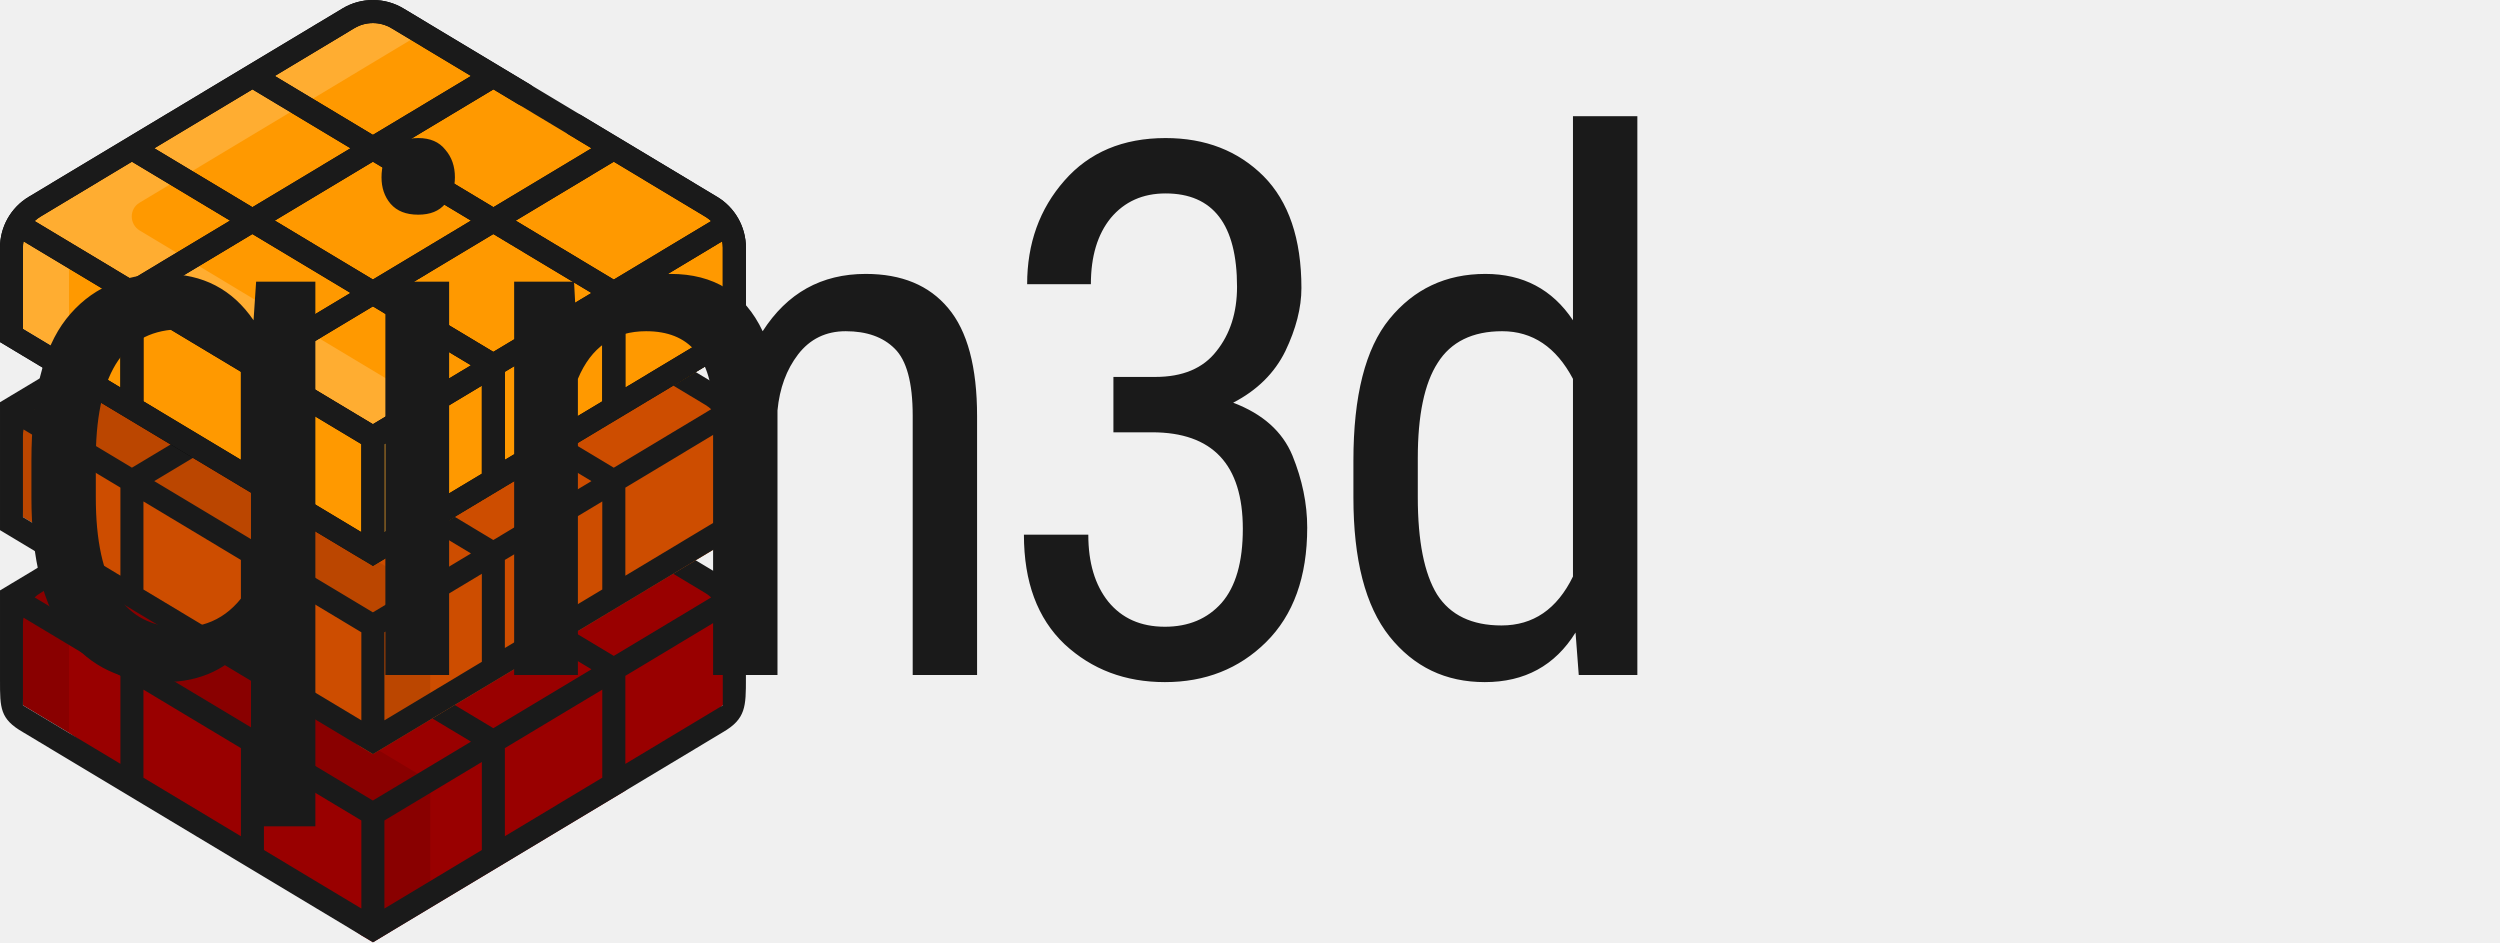
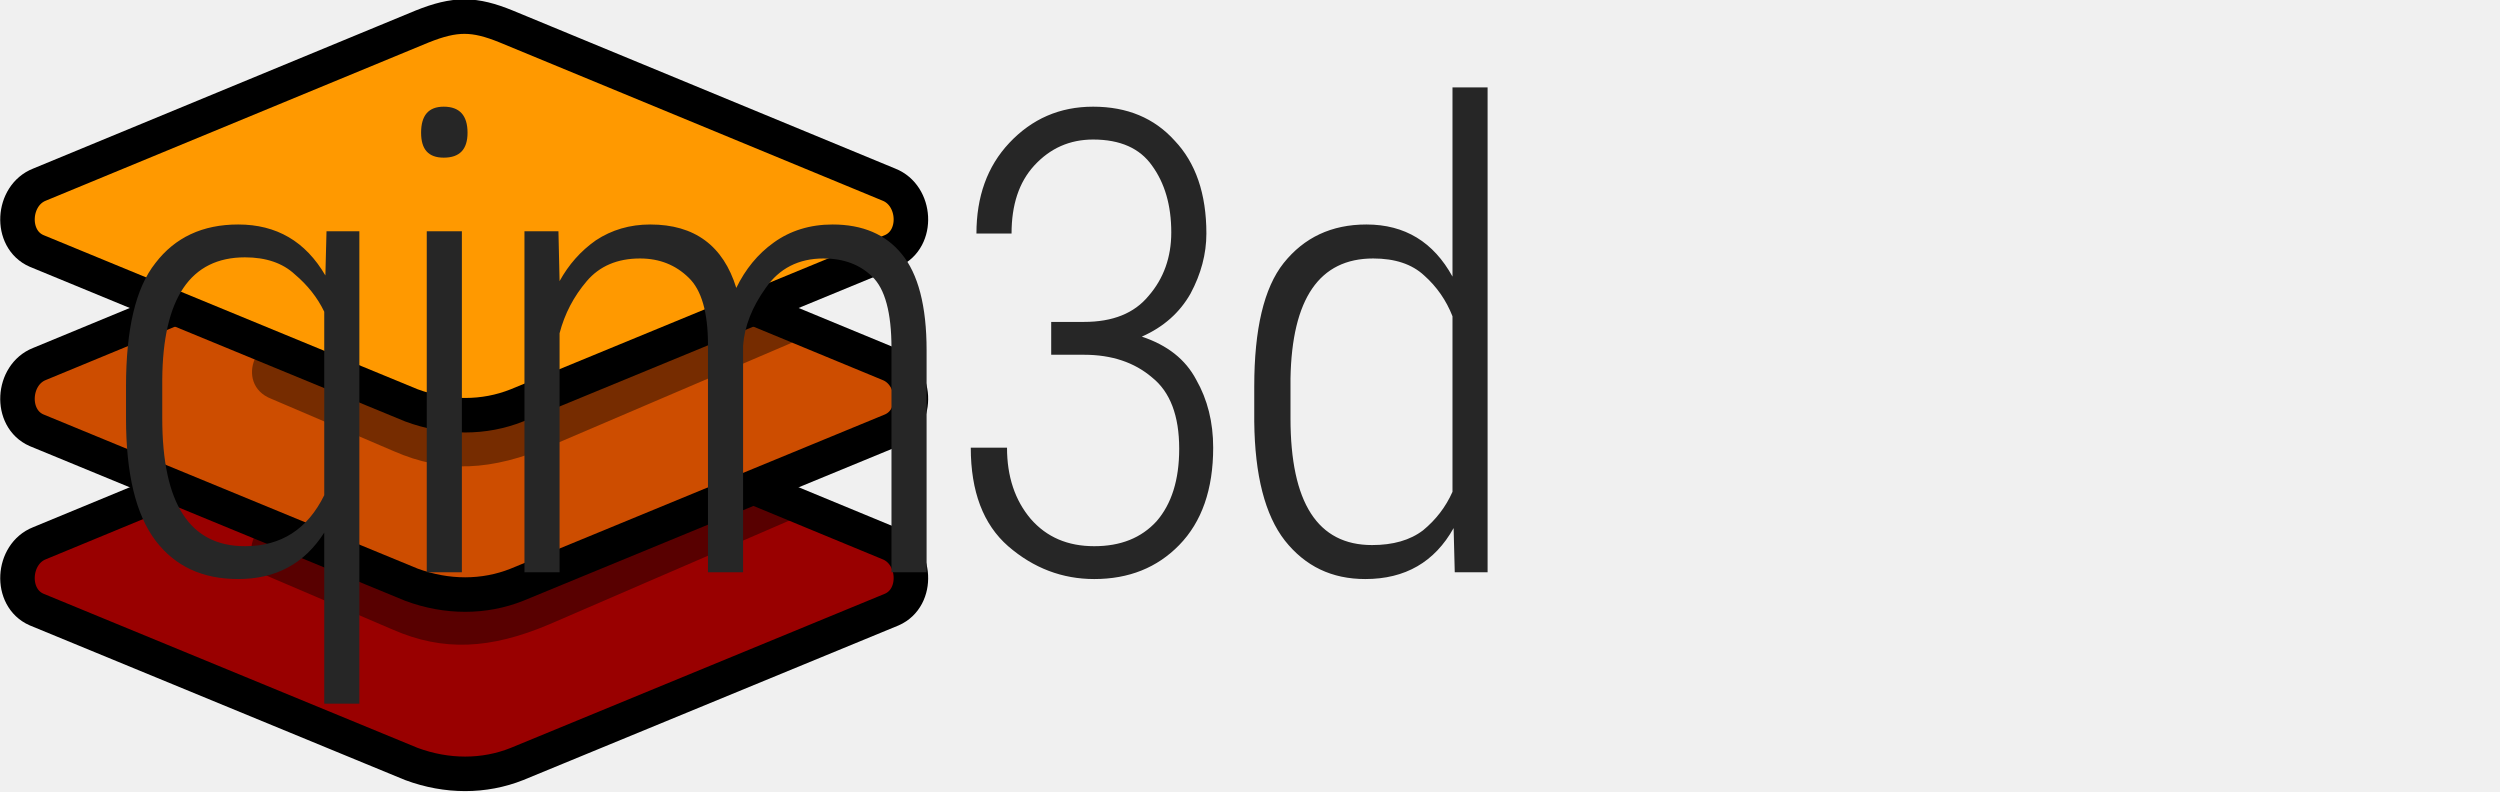
- <svg xmlns="http://www.w3.org/2000/svg" width="60.67mm" height="22.87mm" viewBox="0 0 60.67 22.87" version="1.1" id="svg1">
+ <svg xmlns="http://www.w3.org/2000/svg" width="34.484mm" height="10.912mm" viewBox="0 0 34.484 10.912" version="1.1" id="svg1">
  <defs id="defs1" />
-   <g id="layer1" transform="translate(-66.40151,-111.673)">
-     <g id="g1" transform="matrix(0.9453602,0,0,0.9453602,4.01449,6.197511)">
-       <path id="path142" style="fill:#990000;fill-opacity:1;stroke-width:0.039" d="m 66.439,126.978 c -0.101,0.18 -0.157,0.385 -0.157,0.598 l 0.301,2.101 1.181,0.709 7.505,5.196 0.291,0.175 v -3.303 c -0.272,-0.163 -5.914,-3.551 -6.185,-3.713 z" />
-       <path d="m 84.244,126.527 -2.499,-1.5 -3.092,-1.857 -2.463,-1.478 c -0.388,-0.233 -0.872,-0.233 -1.26,0 l -2.463,1.478 c -0.011,0.005 -5.581,3.351 -5.591,3.357 -0.185,0.111 -0.335,0.268 -0.437,0.451 l 2.936,1.763 c 0.271,0.163 5.913,3.55 6.185,3.713 0.272,-0.163 5.914,-3.551 6.185,-3.713 l 2.936,-1.763 c -0.102,-0.183 -0.252,-0.339 -0.437,-0.451 z m 0,0" fill="#ffd500" id="path143" style="fill:#990000;fill-opacity:1;stroke-width:0.039" />
-       <path id="path144" style="fill:#990000;fill-opacity:1;stroke-width:0.039" d="m 84.681,126.978 -2.936,1.762 c -0.271,0.163 -5.912,3.55 -6.184,3.713 v 3.31 l 6.486,-3.895 2.502,-2.192 0.289,0.156 v -2.257 c -1.64e-4,-0.213 -0.056,-0.418 -0.157,-0.598 z" />
-       <path id="path145" style="fill:#000000;fill-opacity:0.106;stroke-width:0.039" d="m 75.56,121.517 c -0.218,0 -0.436,0.058 -0.63,0.175 l -2.462,1.478 c -0.011,0.005 -5.581,3.351 -5.591,3.357 -0.186,0.111 -0.335,0.267 -0.437,0.45 l 2.936,1.763 c 0.271,0.163 5.914,3.55 6.185,3.713 0.082,-0.05 0.658,-0.395 1.427,-0.856 -1.757,-1.055 -4.717,-2.832 -4.912,-2.949 l -5.29e-4,5.1e-4 -2.496,-1.499 c -0.267,-0.16 -0.274,-0.55 -0.007,-0.712 0.002,-7.9e-4 0.004,-0.002 0.005,-0.004 0.011,-0.005 5.581,-3.351 5.591,-3.357 l 1.666,-1 -0.644,-0.387 c -0.194,-0.116 -0.412,-0.175 -0.63,-0.175 z m -9.121,5.462 c -0.101,0.18 -0.157,0.385 -0.157,0.598 l 0.301,2.101 1.181,0.709 v -2.613 z m 10.599,4.589 c -0.795,0.477 -1.393,0.836 -1.477,0.887 v 3.309 l 1.477,-0.887 z" />
-       <path id="path256" style="fill:#1a1a1a;fill-opacity:1;stroke-width:0.039" d="m 75.566,121.233 c -0.27,1e-5 -0.541,0.072 -0.782,0.217 -0.244,0.147 -8.791,5.278 -8.791,5.278 v 2.305 c 0,0.721 -1.8e-5,0.994 0.591,1.335 l 2.502,1.502 0.591,0.355 2.502,1.502 0.591,0.355 2.501,1.502 0.296,0.177 0.295,-0.177 2.501,-1.502 0.592,-0.355 2.501,-1.502 0.592,-0.355 2.501,-1.502 c 0.592,-0.342 0.592,-0.662 0.592,-1.384 v -2.255 c -0.576,-0.346 -3.836,-2.303 -4.238,-2.544 -0.14,-0.084 -0.322,-0.039 -0.406,0.101 -0.084,0.14 -0.038,0.322 0.102,0.406 l 0.579,0.348 -2.518,1.512 c -1.55,-0.931 -0.94,-0.564 -2.519,-1.512 1.728,-1.038 1.19,-0.715 2.518,-1.512 l 0.642,0.385 c 0.14,0.084 0.321,0.039 0.406,-0.101 0.084,-0.14 0.038,-0.322 -0.102,-0.406 -1.719,-1.032 0.676,0.405 -3.255,-1.955 -0.241,-0.145 -0.512,-0.217 -0.782,-0.217 z m 0,0.592 c 0.165,0 0.33,0.044 0.477,0.132 l 2.041,1.226 c -1.18,0.708 -0.238,0.143 -2.518,1.512 l -2.519,-1.512 2.041,-1.226 c 0.147,-0.088 0.313,-0.132 0.478,-0.132 z m -3.093,1.702 2.518,1.512 c -0.345,0.207 -2.175,1.306 -2.518,1.512 -0.362,-0.217 -2.301,-1.381 -2.519,-1.512 z m -3.093,1.857 2.518,1.512 c -2.1,1.261 -1.739,1.044 -2.518,1.512 l -2.499,-1.501 c 0.047,-0.043 0.097,-0.081 0.152,-0.114 0.011,-0.007 1.807,-1.085 2.347,-1.41 z m 6.185,0 c 1.074,0.645 1.236,0.742 2.518,1.512 -0.347,0.209 -2.171,1.304 -2.518,1.512 l -2.519,-1.512 c 0.345,-0.207 2.176,-1.306 2.519,-1.512 z m 6.184,0 2.347,1.41 c 0.055,0.033 0.106,0.071 0.153,0.114 l -2.5,1.501 c -0.771,-0.463 -0.398,-0.239 -2.518,-1.512 z m -9.277,1.857 2.518,1.512 -2.518,1.512 c -0.243,-0.146 -2.263,-1.359 -2.519,-1.512 z m 6.185,0 2.518,1.512 -2.518,1.512 c -0.324,-0.194 -2.169,-1.302 -2.519,-1.512 0.354,-0.212 2.193,-1.317 2.519,-1.512 z m -12.061,0.186 2.488,1.493 v 2.26 l -2.502,-1.502 v -2.09 c 0,-0.054 0.005,-0.109 0.015,-0.162 z m 17.936,0 c 0.009,0.053 0.015,0.108 0.015,0.162 v 2.09 l -2.501,1.502 v -2.26 z m -8.967,1.671 c 0.324,0.195 2.168,1.302 2.518,1.512 l -2.518,1.512 -2.519,-1.512 z m -5.89,0.177 c 1.934,1.161 1.669,1.001 2.502,1.502 v 2.261 l -2.502,-1.502 z m 11.779,0 v 2.26 l -2.501,1.502 v -2.261 z m -8.686,1.857 c 0.256,0.154 2.26,1.357 2.501,1.502 v 2.26 l -2.501,-1.502 z m 5.594,0 v 2.26 l -2.501,1.502 v -2.26 c 0.259,-0.155 2.103,-1.263 2.501,-1.502 z" />
-       <path id="path257" style="fill:#cd4d00;fill-opacity:1;stroke-width:0.039" d="m 66.439,122.148 c -0.101,0.18 -0.157,0.385 -0.157,0.598 l 0.301,2.101 1.181,0.709 7.505,5.196 0.291,0.175 v -3.303 c -0.272,-0.163 -5.914,-3.551 -6.185,-3.713 z" />
-       <path d="m 84.244,121.697 -2.499,-1.5 -3.092,-1.857 -2.463,-1.478 c -0.388,-0.233 -0.872,-0.233 -1.26,0 l -2.463,1.478 c -0.011,0.005 -5.581,3.351 -5.591,3.357 -0.185,0.111 -0.335,0.268 -0.437,0.451 l 2.936,1.763 c 0.271,0.163 5.913,3.55 6.185,3.713 0.272,-0.163 5.914,-3.551 6.185,-3.713 l 2.936,-1.763 c -0.102,-0.183 -0.252,-0.339 -0.437,-0.451 z m 0,0" fill="#ffd500" id="path258" style="fill:#cd4d00;fill-opacity:1;stroke-width:0.039" />
-       <path id="path259" style="fill:#cd4d00;fill-opacity:1;stroke-width:0.039" d="m 84.681,122.148 -2.936,1.762 c -0.271,0.163 -5.912,3.55 -6.184,3.713 v 3.31 l 6.486,-3.895 2.791,-1.676 v -0.36 -2.257 c -1.64e-4,-0.213 -0.056,-0.418 -0.157,-0.598 z" />
-       <path id="path260" style="fill:#000000;fill-opacity:0.091;stroke-width:0.039" d="m 75.56,116.687 c -0.218,0 -0.436,0.058 -0.63,0.175 l -2.462,1.478 c -0.011,0.005 -5.581,3.351 -5.591,3.357 -0.186,0.111 -0.335,0.268 -0.437,0.451 l 1.325,0.796 1.611,0.967 c 0.271,0.163 5.914,3.55 6.185,3.713 0.082,-0.05 0.658,-0.395 1.427,-0.857 -1.757,-1.055 -4.717,-2.832 -4.912,-2.949 h -5.29e-4 l -2.496,-1.499 c -0.267,-0.16 -0.274,-0.55 -0.007,-0.711 0.002,-7.8e-4 0.004,-0.002 0.005,-0.004 0.011,-0.005 5.581,-3.351 5.591,-3.357 l 1.666,-1 -0.644,-0.386 c -0.194,-0.116 -0.412,-0.175 -0.63,-0.175 z m 0,10.937 v 3.31 l 1.477,-0.887 v -3.31 c -0.795,0.477 -1.393,0.836 -1.477,0.887 z m -7.796,-4.68 -1.326,-0.795 c -0.101,0.18 -0.157,0.385 -0.157,0.598 l 0.301,2.101 1.181,0.709 z" />
-       <path id="path263" style="fill:#1a1a1a;fill-opacity:1;stroke-width:0.039" d="m 75.566,116.402 c -0.27,10e-6 -0.541,0.072 -0.782,0.217 -0.244,0.147 -8.791,5.278 -8.791,5.278 v 3.284 l 0.591,0.355 2.502,1.502 0.591,0.355 2.502,1.502 0.591,0.355 2.501,1.502 0.296,0.177 0.295,-0.177 2.501,-1.502 0.592,-0.355 2.501,-1.502 0.592,-0.355 2.501,-1.502 0.592,-0.355 c 0,-1.212 0,-2.4 0,-3.284 -0.576,-0.346 -3.836,-2.303 -4.238,-2.544 -0.14,-0.084 -0.322,-0.039 -0.406,0.101 -0.084,0.14 -0.038,0.322 0.102,0.406 l 0.579,0.348 -2.518,1.512 c -1.55,-0.931 -0.94,-0.564 -2.519,-1.512 1.728,-1.038 1.19,-0.715 2.518,-1.512 l 0.642,0.385 c 0.14,0.084 0.321,0.039 0.406,-0.101 0.084,-0.14 0.038,-0.322 -0.102,-0.406 -1.719,-1.032 0.676,0.405 -3.255,-1.955 -0.241,-0.145 -0.512,-0.217 -0.782,-0.217 z m 0,0.592 c 0.165,0 0.33,0.044 0.477,0.132 l 2.041,1.226 c -1.18,0.708 -0.238,0.143 -2.518,1.512 l -2.519,-1.512 2.041,-1.226 c 0.147,-0.088 0.313,-0.132 0.478,-0.132 z m -3.093,1.702 2.518,1.512 c -0.345,0.207 -2.175,1.306 -2.518,1.512 -0.362,-0.217 -2.301,-1.381 -2.519,-1.512 z m -3.093,1.857 2.518,1.512 c -2.1,1.261 -1.739,1.044 -2.518,1.512 l -2.499,-1.501 c 0.047,-0.043 0.097,-0.081 0.152,-0.114 0.011,-0.007 1.807,-1.085 2.347,-1.41 z m 6.185,0 c 1.074,0.645 1.236,0.742 2.518,1.512 -0.347,0.209 -2.171,1.304 -2.518,1.512 l -2.519,-1.512 c 0.345,-0.207 2.176,-1.306 2.519,-1.512 z m 6.184,0 2.347,1.41 c 0.055,0.033 0.106,0.071 0.153,0.114 l -2.5,1.501 c -0.771,-0.463 -0.398,-0.239 -2.518,-1.512 z m -9.277,1.857 2.518,1.512 -2.518,1.512 c -0.243,-0.146 -2.263,-1.359 -2.519,-1.512 z m 6.185,0 2.518,1.512 -2.518,1.512 c -0.324,-0.194 -2.169,-1.302 -2.519,-1.512 0.354,-0.212 2.193,-1.317 2.519,-1.512 z m -12.061,0.186 2.488,1.493 v 2.26 l -2.502,-1.502 v -2.09 c 0,-0.054 0.005,-0.109 0.015,-0.162 z m 17.936,0 c 0.009,0.053 0.015,0.108 0.015,0.162 v 2.09 l -2.501,1.502 v -2.26 z m -8.967,1.671 c 0.324,0.195 2.168,1.302 2.518,1.512 l -2.518,1.512 -2.519,-1.512 z m -5.89,0.177 c 1.934,1.161 1.669,1.001 2.502,1.502 v 2.261 l -2.502,-1.502 z m 11.779,0 v 2.26 l -2.501,1.502 v -2.261 z m -8.686,1.857 c 0.256,0.154 2.26,1.357 2.501,1.502 v 2.26 l -2.501,-1.502 z m 5.594,0 v 2.26 l -2.501,1.502 v -2.26 c 0.259,-0.155 2.103,-1.263 2.501,-1.502 z" />
-       <path id="path264" style="fill:#ff9900;fill-opacity:1;stroke-width:0.039" d="m 66.439,117.317 c -0.101,0.18 -0.157,0.385 -0.157,0.598 l 0.301,2.101 1.181,0.709 7.505,5.196 0.291,0.175 v -3.303 c -0.272,-0.163 -5.914,-3.551 -6.185,-3.713 z" />
-       <path d="m 84.244,116.866 -2.499,-1.5 -3.092,-1.857 -2.463,-1.478 c -0.388,-0.233 -0.872,-0.233 -1.26,0 l -2.463,1.478 c -0.011,0.005 -5.581,3.351 -5.591,3.357 -0.185,0.111 -0.335,0.268 -0.437,0.451 l 2.936,1.763 c 0.271,0.163 5.913,3.55 6.185,3.713 0.272,-0.163 5.914,-3.551 6.185,-3.713 l 2.936,-1.763 c -0.102,-0.183 -0.252,-0.339 -0.437,-0.451 z m 0,0" fill="#ffd500" id="path265" style="fill:#ff9900;fill-opacity:1;stroke-width:0.039" />
-       <path id="path266" style="fill:#ff9900;fill-opacity:1;stroke-width:0.039" d="m 84.681,117.317 -2.936,1.762 c -0.271,0.163 -5.912,3.55 -6.184,3.713 v 3.31 l 6.486,-3.895 2.791,-1.676 v -0.36 -2.257 c -1.64e-4,-0.213 -0.056,-0.418 -0.157,-0.598 z" />
-       <path id="path267" style="fill:#ffffff;fill-opacity:0.194;stroke-width:0.039" d="m 66.439,117.317 c -0.101,0.18 -0.157,0.385 -0.157,0.598 l 0.301,2.101 1.181,0.709 v -2.613 z" />
-       <path d="m 72.075,118.988 -2.496,-1.499 c -0.267,-0.16 -0.274,-0.55 -0.007,-0.711 0.002,-7.9e-4 0.004,-0.002 0.005,-0.004 0.011,-0.005 5.581,-3.351 5.591,-3.357 l 1.666,-1 -0.644,-0.386 c -0.388,-0.233 -0.872,-0.233 -1.26,0 l -2.463,1.479 c -0.011,0.005 -5.581,3.351 -5.591,3.357 -0.186,0.111 -0.335,0.268 -0.437,0.451 l 2.936,1.763 c 0.271,0.163 5.913,3.55 6.185,3.714 0.082,-0.05 0.658,-0.395 1.427,-0.857 -1.757,-1.055 -4.717,-2.832 -4.912,-2.949 z m 0,0" fill="#fbc700" id="path268" style="fill:#ffffff;fill-opacity:0.194;stroke-width:0.039" />
-       <path id="path269" style="fill:#ffffff;fill-opacity:0.194;stroke-width:0.039" d="m 77.038,121.906 c -0.795,0.477 -1.393,0.836 -1.477,0.887 v 3.31 l 1.477,-0.887 z" />
-       <path id="path270" style="stroke-width:0.039" d="m 75.566,111.572 c -0.27,10e-6 -0.541,0.072 -0.782,0.217 -0.244,0.147 -8.054,4.836 -8.054,4.836 -0.458,0.275 -0.737,0.77 -0.737,1.302 v 2.425 l 0.591,0.355 2.502,1.502 0.591,0.355 2.502,1.502 0.591,0.355 2.501,1.502 0.296,0.177 0.295,-0.177 2.501,-1.502 0.592,-0.355 2.501,-1.502 0.592,-0.355 2.501,-1.502 0.592,-0.355 v -2.425 c -1.46e-4,-0.532 -0.281,-1.028 -0.738,-1.302 -0.576,-0.346 -3.098,-1.861 -3.5,-2.102 -0.14,-0.084 -0.322,-0.039 -0.406,0.101 -0.084,0.14 -0.038,0.322 0.102,0.406 l 0.579,0.348 -2.518,1.512 c -1.55,-0.931 -0.94,-0.564 -2.519,-1.512 1.728,-1.038 1.19,-0.715 2.518,-1.512 l 0.642,0.385 c 0.14,0.084 0.321,0.039 0.406,-0.101 0.084,-0.14 0.038,-0.322 -0.102,-0.406 -1.719,-1.032 0.676,0.405 -3.255,-1.955 -0.241,-0.145 -0.512,-0.217 -0.782,-0.217 z m 0,0.592 c 0.165,0 0.33,0.044 0.477,0.132 l 2.041,1.226 c -1.18,0.708 -0.238,0.143 -2.518,1.512 l -2.519,-1.512 2.041,-1.226 c 0.147,-0.088 0.313,-0.132 0.478,-0.132 z m -3.093,1.702 2.518,1.512 c -0.345,0.207 -2.175,1.306 -2.518,1.512 -0.362,-0.217 -2.301,-1.381 -2.519,-1.512 z m -3.093,1.857 2.518,1.512 c -2.1,1.261 -1.739,1.044 -2.518,1.512 l -2.499,-1.501 c 0.047,-0.043 0.097,-0.081 0.152,-0.114 0.011,-0.007 1.807,-1.085 2.347,-1.41 z m 6.185,0 c 1.074,0.645 1.236,0.742 2.518,1.512 -0.347,0.209 -2.171,1.304 -2.518,1.512 L 73.047,117.234 c 0.345,-0.207 2.176,-1.306 2.519,-1.512 z m 6.184,0 2.347,1.41 c 0.055,0.033 0.106,0.071 0.153,0.114 l -2.5,1.501 c -0.771,-0.463 -0.398,-0.239 -2.518,-1.512 z m -9.277,1.857 2.518,1.512 -2.518,1.512 c -0.243,-0.146 -2.263,-1.359 -2.519,-1.512 z m 6.185,0 2.518,1.512 -2.518,1.512 c -0.324,-0.194 -2.169,-1.302 -2.519,-1.512 0.354,-0.212 2.193,-1.317 2.519,-1.512 z m -12.061,0.186 2.488,1.493 v 2.26 l -2.502,-1.502 v -2.09 c 0,-0.054 0.005,-0.109 0.015,-0.162 z m 17.936,0 c 0.009,0.053 0.015,0.108 0.015,0.162 v 2.09 l -2.501,1.502 v -2.26 z m -8.967,1.671 c 0.324,0.195 2.168,1.302 2.518,1.512 l -2.518,1.512 -2.519,-1.512 z m -5.89,0.177 c 1.934,1.161 1.669,1.001 2.502,1.502 v 2.26 l -2.502,-1.502 z m 11.779,0 v 2.26 l -2.501,1.502 v -2.26 z m -8.686,1.857 c 0.256,0.154 2.26,1.357 2.501,1.502 v 2.26 l -2.501,-1.502 z m 5.594,0 v 2.261 l -2.501,1.502 v -2.26 c 0.259,-0.155 2.103,-1.263 2.501,-1.502 z" />
-       <path id="path271" style="fill:#1a1a1a;fill-opacity:1;stroke-width:0.039" d="m 75.566,111.572 c -0.27,10e-6 -0.541,0.072 -0.782,0.217 -0.244,0.147 -8.054,4.836 -8.054,4.836 -0.458,0.275 -0.737,0.77 -0.737,1.302 v 2.425 l 0.591,0.355 2.502,1.502 0.591,0.355 2.502,1.502 0.591,0.355 2.501,1.502 0.296,0.177 0.295,-0.177 2.501,-1.502 0.592,-0.355 2.501,-1.502 0.592,-0.355 2.501,-1.502 0.592,-0.355 v -2.425 c -1.46e-4,-0.532 -0.281,-1.028 -0.738,-1.302 -0.576,-0.346 -3.098,-1.861 -3.5,-2.102 -0.331,-0.199 -0.636,0.307 -0.304,0.507 l 0.579,0.348 -2.518,1.512 c -1.55,-0.931 -0.94,-0.564 -2.519,-1.512 1.728,-1.038 1.19,-0.715 2.518,-1.512 l 1.94,1.164 c 0.332,0.199 0.625,-0.313 0.293,-0.513 -1.719,-1.032 -0.611,-0.368 -4.542,-2.728 -0.241,-0.145 -0.512,-0.217 -0.782,-0.217 z m 0,0.592 c 0.165,0 0.33,0.044 0.477,0.132 l 2.041,1.226 c -1.18,0.708 -0.238,0.143 -2.518,1.512 l -2.519,-1.512 2.041,-1.226 c 0.147,-0.088 0.313,-0.132 0.478,-0.132 z m -3.093,1.702 2.518,1.512 c -0.345,0.207 -2.175,1.306 -2.518,1.512 -0.362,-0.217 -2.301,-1.381 -2.519,-1.512 z m -3.093,1.857 2.518,1.512 c -2.1,1.261 -1.739,1.044 -2.518,1.512 l -2.499,-1.501 c 0.047,-0.043 0.097,-0.081 0.152,-0.114 0.011,-0.007 1.807,-1.085 2.347,-1.41 z m 6.185,0 c 1.074,0.645 1.236,0.742 2.518,1.512 -0.347,0.209 -2.171,1.304 -2.518,1.512 L 73.047,117.234 c 0.345,-0.207 2.176,-1.306 2.519,-1.512 z m 6.184,0 2.347,1.41 c 0.055,0.033 0.106,0.071 0.153,0.114 l -2.5,1.501 c -0.771,-0.463 -0.398,-0.239 -2.518,-1.512 z m -9.277,1.857 2.518,1.512 -2.518,1.512 c -0.243,-0.146 -2.263,-1.359 -2.519,-1.512 z m 6.185,0 2.518,1.512 -2.518,1.512 c -0.324,-0.194 -2.169,-1.302 -2.519,-1.512 0.354,-0.212 2.193,-1.317 2.519,-1.512 z m -12.061,0.186 2.488,1.493 v 2.26 l -2.502,-1.502 v -2.09 c 0,-0.054 0.005,-0.109 0.015,-0.162 z m 17.936,0 c 0.009,0.053 0.015,0.108 0.015,0.162 v 2.09 l -2.501,1.502 v -2.26 z m -8.967,1.671 c 0.324,0.195 2.168,1.302 2.518,1.512 l -2.518,1.512 -2.519,-1.512 z m -5.89,0.177 c 1.934,1.161 1.669,1.001 2.502,1.502 v 2.26 l -2.502,-1.502 z m 11.779,0 v 2.26 l -2.501,1.502 v -2.26 z m -8.686,1.857 c 0.256,0.154 2.26,1.357 2.501,1.502 v 2.26 l -2.501,-1.502 z m 5.594,0 v 2.261 l -2.501,1.502 v -2.26 c 0.259,-0.155 2.103,-1.263 2.501,-1.502 z" />
+   <g id="layer1" transform="translate(-76.62622,-116.6901)">
+     <g id="g274" transform="translate(411.9815,-151.104)">
+       <g id="g129" transform="translate(-30.26382,65.47039)">
+         <path id="path111" d="m -299.269,207.636 -5.278,2.181 c -0.378,0.149 -0.415,0.75 -0.041,0.914 l 5.172,2.131 c 0.488,0.181 1.002,0.181 1.455,0 l 5.172,-2.131 c 0.374,-0.165 0.337,-0.765 -0.041,-0.914 l -5.278,-2.181 c -0.444,-0.181 -0.704,-0.183 -1.161,0 z" fill="#ffab61" paint-order="normal" style="fill:#990000;fill-opacity:1;stroke:#000000;stroke-width:0.476;stroke-dasharray:none;stroke-opacity:1" />
+         <g id="g128" transform="translate(0,0.5291666)">
+           <path id="path112" d="m -295.105,208.462 c -0.773,0.329 -2.009,0.879 -2.779,1.21 -0.503,0.19 -0.834,0.286 -1.445,0.062 -0.568,-0.243 -1.139,-0.487 -1.708,-0.731 -0.514,-0.241 -0.852,0.55 -0.323,0.755 l 1.688,0.722 c 0.694,0.303 1.344,0.271 2.158,-0.074 l 3.477,-1.503 z" fill="#ff8f64" font-variant-ligatures="normal" font-variant-position="normal" font-variant-caps="normal" font-variant-numeric="normal" font-variant-alternates="normal" font-feature-settings="normal" text-indent="0" text-align="start" text-decoration-line="none" text-decoration-style="solid" text-decoration-color="#000000" text-transform="none" text-orientation="mixed" white-space="normal" shape-padding="0" isolation="auto" mix-blend-mode="normal" solid-color="#000000" solid-opacity="1" vector-effect="none" paint-order="normal" style="fill:#000000;fill-opacity:0.425;stroke-width:0.776" />
+           <path id="path114" d="m -299.269,204.634 -5.278,2.181 c -0.378,0.149 -0.415,0.75 -0.041,0.914 l 5.172,2.131 c 0.488,0.181 1.002,0.181 1.455,0 l 5.172,-2.131 c 0.374,-0.165 0.337,-0.765 -0.041,-0.914 l -5.278,-2.181 c -0.444,-0.181 -0.704,-0.183 -1.161,0 z" fill="#ffc861" paint-order="normal" style="fill:#cd4d00;fill-opacity:1;stroke:#000000;stroke-width:0.476;stroke-dasharray:none;stroke-opacity:1" />
+         </g>
+         <g id="g127" transform="translate(0,1.058333)">
+           <path id="path115" d="m -295.304,205.521 c -0.774,0.329 -1.793,0.829 -2.564,1.16 -0.503,0.19 -0.835,0.287 -1.447,0.062 -0.569,-0.243 -1.14,-0.488 -1.71,-0.732 -0.514,-0.242 -0.854,0.551 -0.323,0.756 l 1.691,0.723 c 0.695,0.304 1.346,0.272 2.161,-0.074 l 3.482,-1.489 z" fill="#ffab61" font-variant-ligatures="normal" font-variant-position="normal" font-variant-caps="normal" font-variant-numeric="normal" font-variant-alternates="normal" font-feature-settings="normal" text-indent="0" text-align="start" text-decoration-line="none" text-decoration-style="solid" text-decoration-color="#000000" text-transform="none" text-orientation="mixed" white-space="normal" shape-padding="0" isolation="auto" mix-blend-mode="normal" solid-color="#000000" solid-opacity="1" vector-effect="none" paint-order="normal" style="fill:#000000;fill-opacity:0.425;stroke-width:0.206" />
+           <path id="path125" d="m -299.269,201.631 -5.278,2.181 c -0.378,0.149 -0.415,0.75 -0.041,0.914 l 5.172,2.131 c 0.488,0.181 1.002,0.181 1.455,0 l 5.172,-2.131 c 0.374,-0.165 0.337,-0.765 -0.041,-0.914 l -5.278,-2.181 c -0.444,-0.181 -0.704,-0.183 -1.161,0 z" fill="#55a1ff" paint-order="normal" style="fill:#ff9900;fill-opacity:1;stroke:#000000;stroke-width:0.476;stroke-dasharray:none;stroke-opacity:1" />
+         </g>
+       </g>
+       <text xml:space="preserve" style="font-size:8.904px;line-height:100%;font-family:Anton;-inkscape-font-specification:'Anton, Normal';text-align:end;letter-spacing:-0.45px;text-anchor:end;fill:#262626;fill-opacity:1;stroke:none;stroke-width:0.514;paint-order:fill markers stroke" x="-300.215" y="275.685" id="text273">
+         <tspan id="tspan273" style="font-style:normal;font-variant:normal;font-weight:300;font-stretch:normal;font-size:8.904px;font-family:'Roboto Condensed';-inkscape-font-specification:'Roboto Condensed, Light';font-variant-ligatures:normal;font-variant-caps:normal;font-variant-numeric:normal;font-variant-east-asian:normal;fill:#262626;fill-opacity:1;stroke:none;stroke-width:0.514" x="-300.666" y="275.685">qim3d</tspan>
+       </text>
    </g>
-     <text xml:space="preserve" style="font-size:18.082px;line-height:100%;font-family:Anton;-inkscape-font-specification:'Anton, Normal';text-align:end;letter-spacing:-0.915px;text-anchor:end;fill:#1a1a1a;fill-opacity:1;stroke:none;stroke-width:1.044;paint-order:fill markers stroke" x="128.14" y="128.052" id="text1">
-       <tspan id="tspan1" style="font-style:normal;font-variant:normal;font-weight:normal;font-stretch:normal;font-size:18.082px;font-family:'Roboto Condensed';-inkscape-font-specification:'Roboto Condensed, Normal';font-variant-ligatures:normal;font-variant-caps:normal;font-variant-numeric:normal;font-variant-east-asian:normal;fill:#1a1a1a;fill-opacity:1;stroke:none;stroke-width:1.044" x="127.225" y="128.052">qim3d</tspan>
-     </text>
  </g>
</svg>
